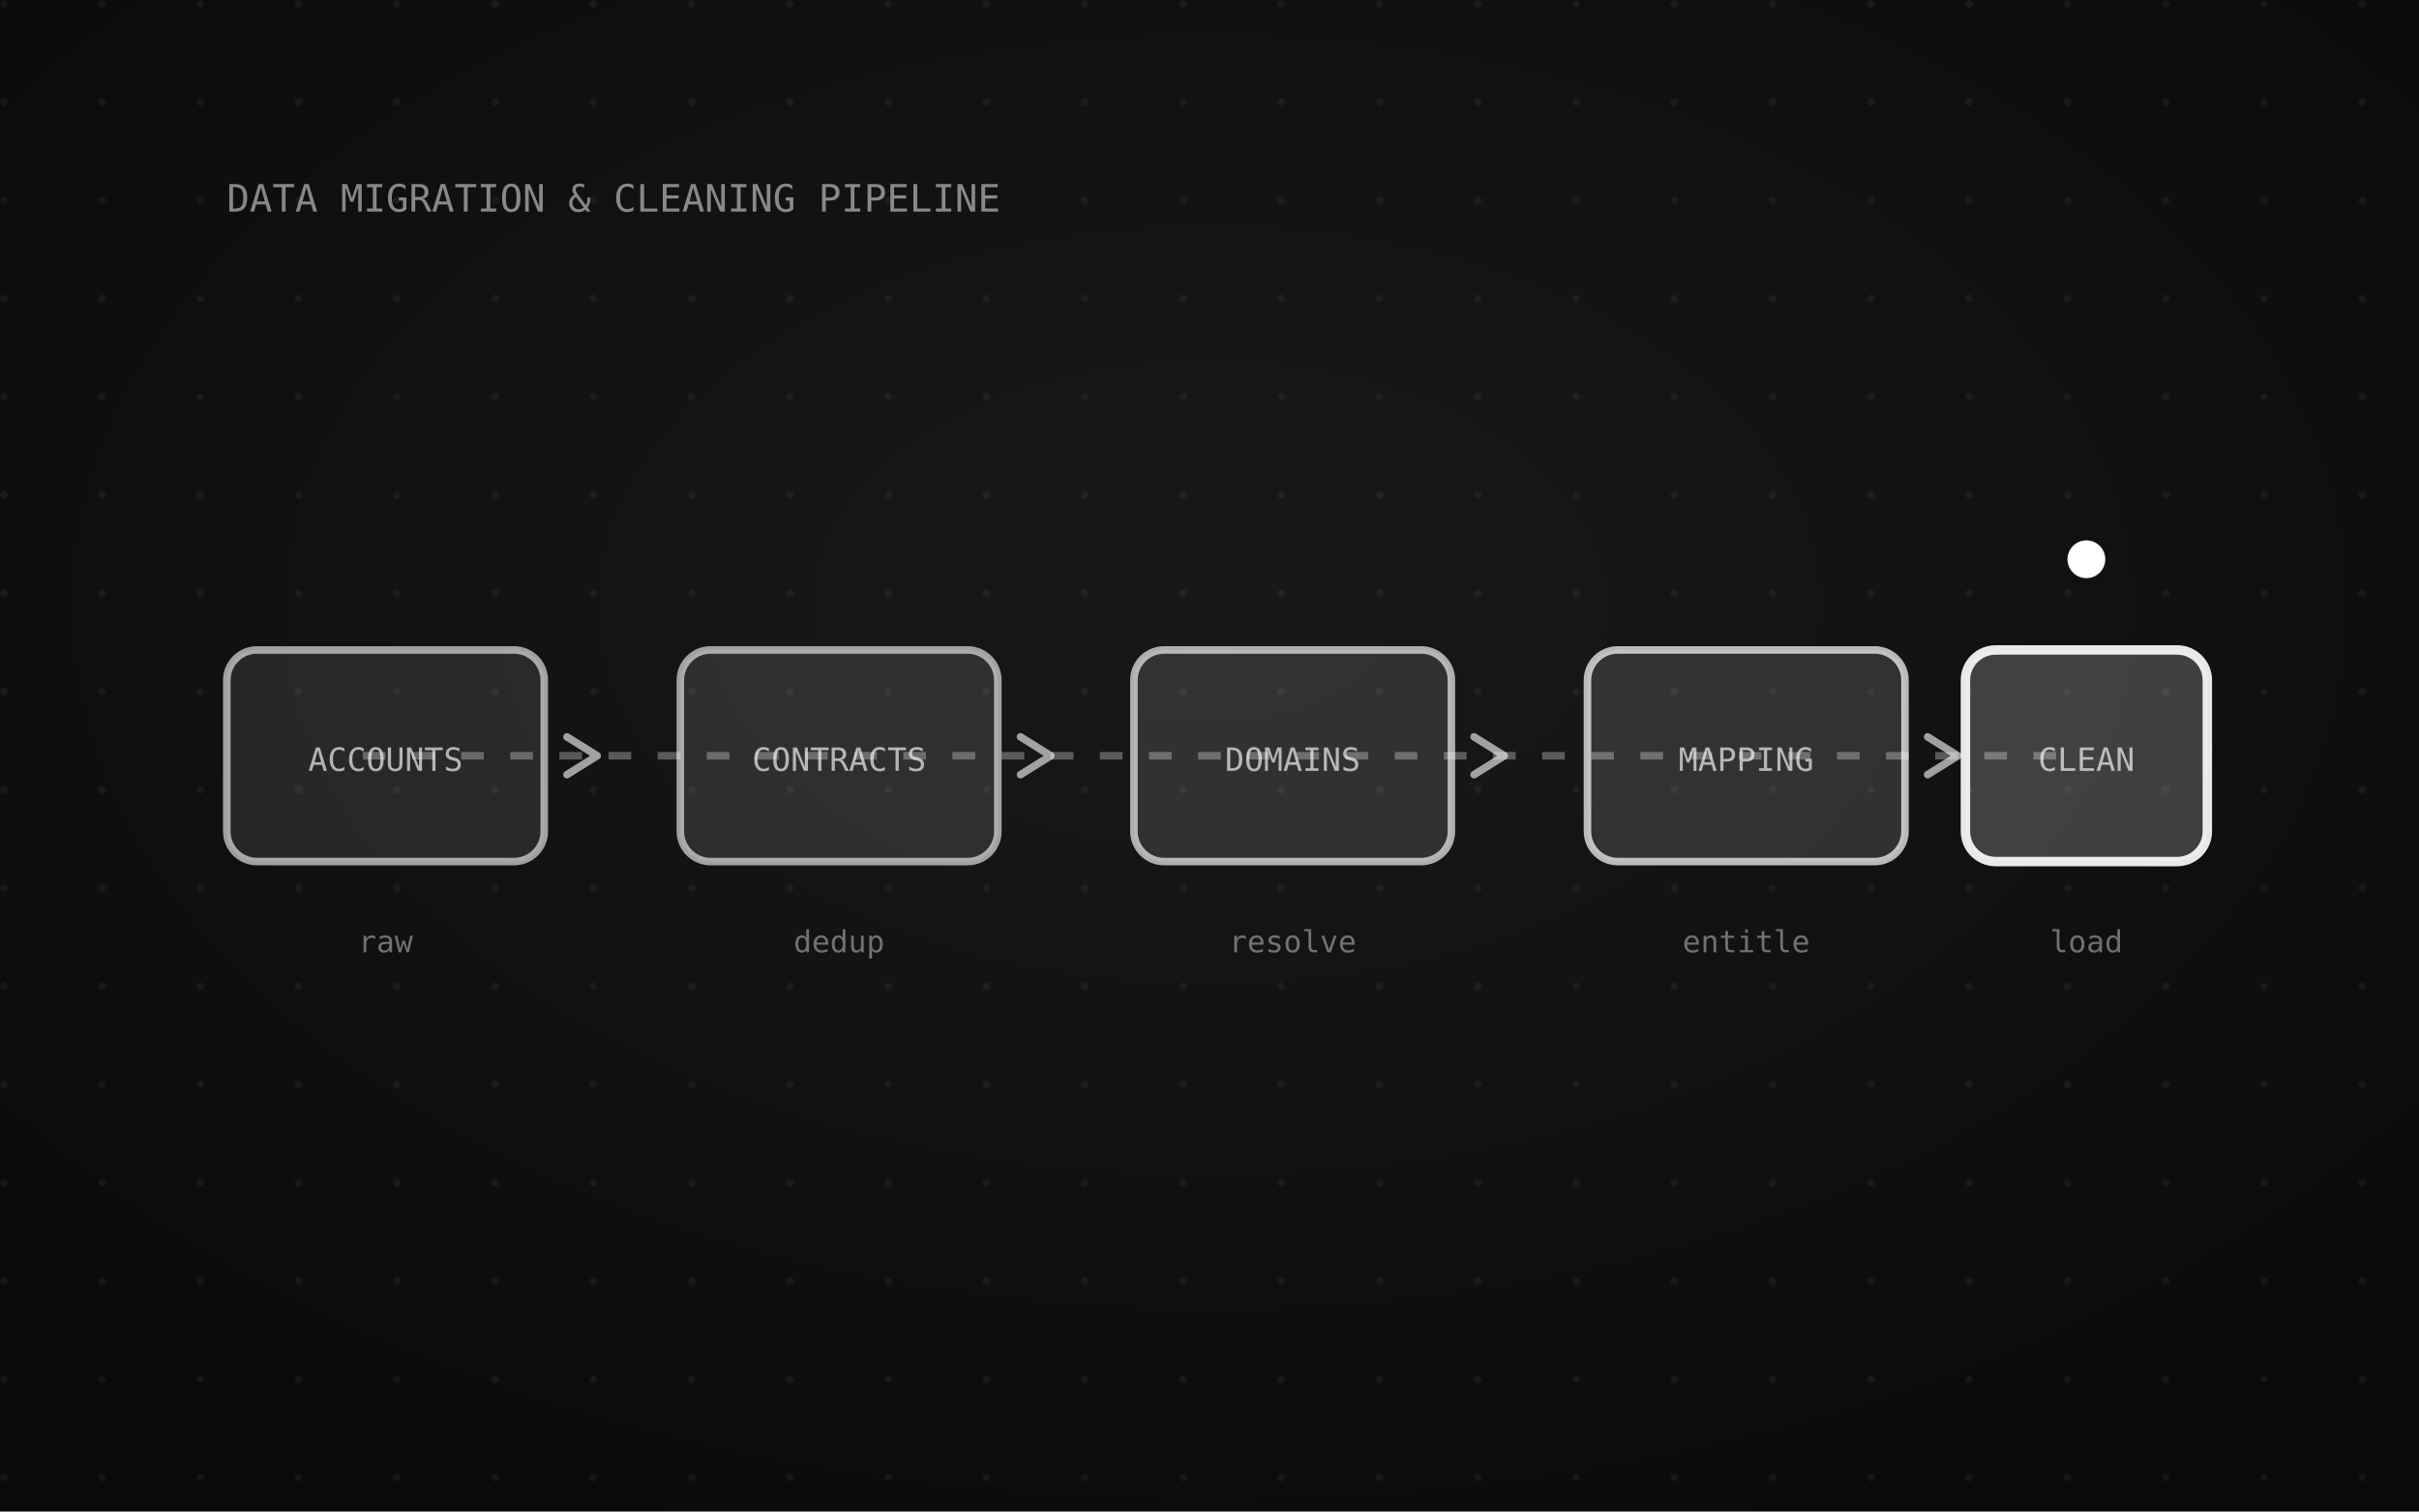
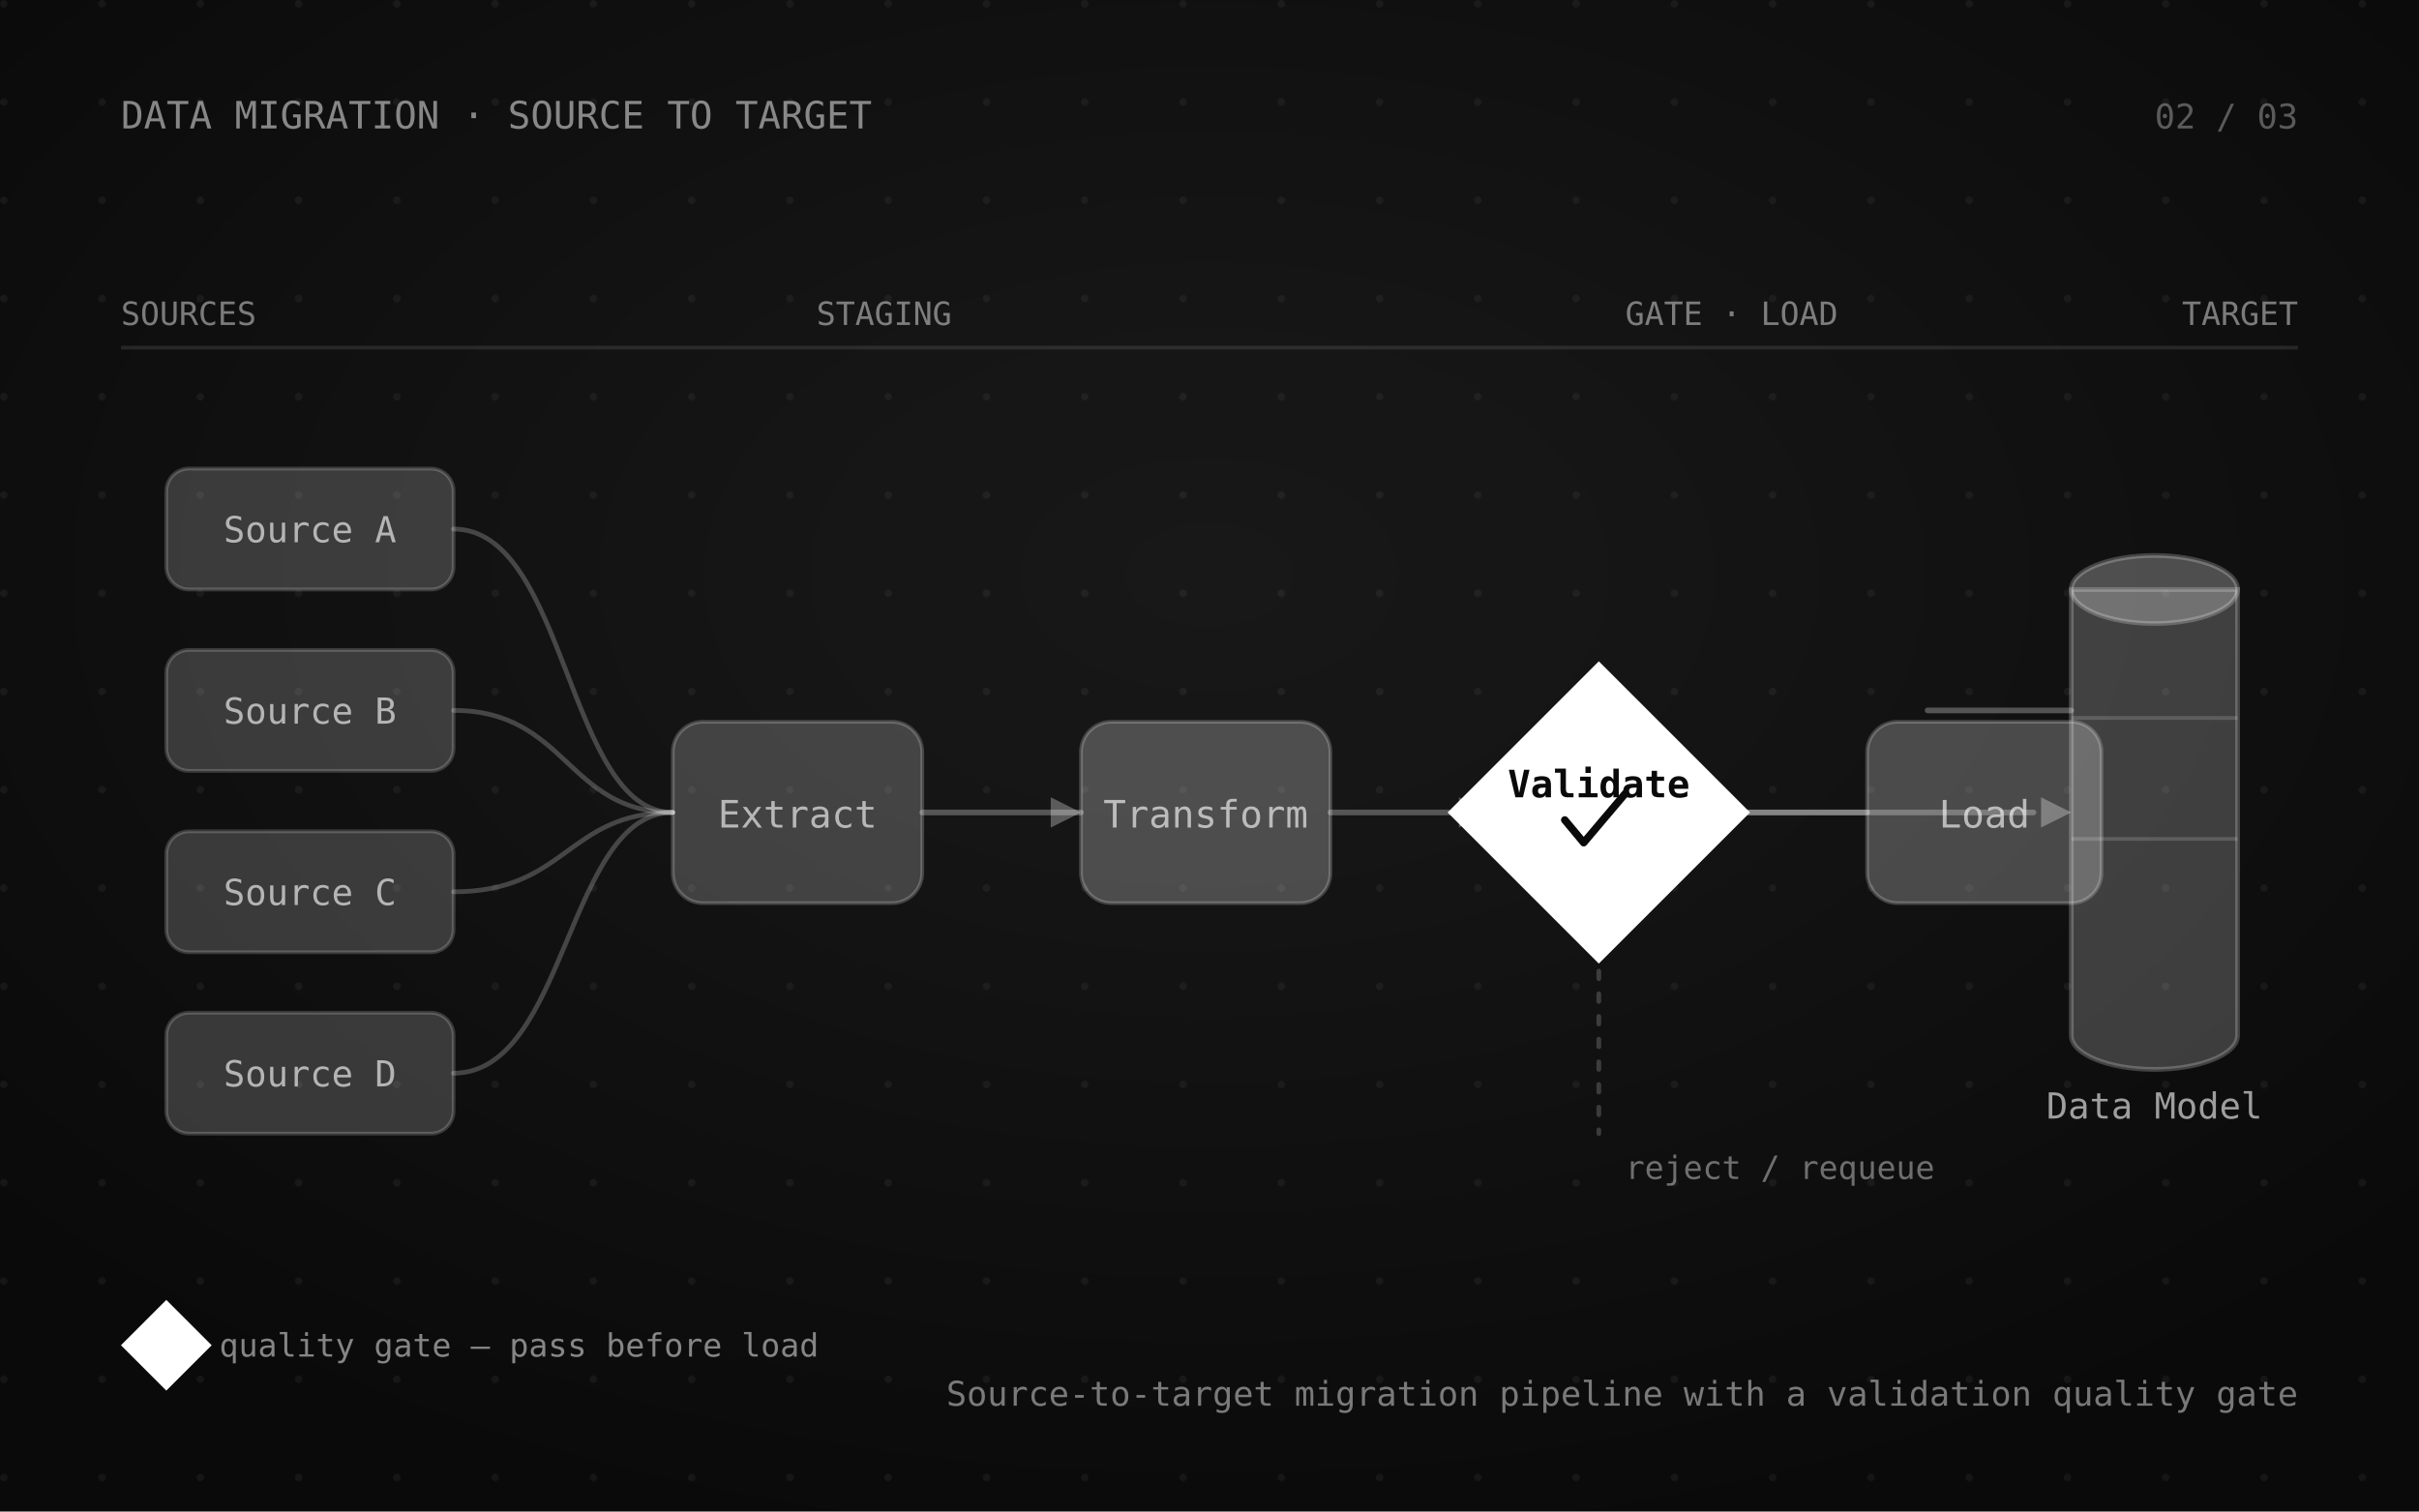
- <svg xmlns="http://www.w3.org/2000/svg" viewBox="0 0 640 400" role="img" aria-label="Multi-step data migration and cleaning pipeline">
+ <svg xmlns="http://www.w3.org/2000/svg" viewBox="0 0 640 400" role="img" aria-label="Data migration pipeline: four source systems flow through extract, transform, then a highlighted validation quality gate, into load and a target data model">
  <defs>
-     <pattern id="sp2" width="26" height="26" patternUnits="userSpaceOnUse">
+     <pattern id="g" width="26" height="26" patternUnits="userSpaceOnUse">
      <circle cx="1" cy="1" r="1" fill="#fff" fill-opacity="0.05" />
    </pattern>
-     <radialGradient id="sp2v" cx="50%" cy="40%" r="66%">
+     <radialGradient id="gv" cx="50%" cy="38%" r="66%">
      <stop offset="0%" stop-color="#fff" stop-opacity="0.06" />
      <stop offset="100%" stop-color="#fff" stop-opacity="0" />
    </radialGradient>
  </defs>
  <rect width="640" height="400" fill="#0a0a0a" />
-   <rect width="640" height="400" fill="url(#sp2)" />
-   <rect width="640" height="400" fill="url(#sp2v)" />
-   <text x="60" y="56" font-family="'JetBrains Mono',monospace" font-size="10" fill="#fff" fill-opacity="0.5">DATA MIGRATION &amp; CLEANING PIPELINE</text>
-   <path d="M96 200 H544" stroke="#fff" stroke-opacity="0.3" stroke-width="2" stroke-dasharray="6 7" />
+   <rect width="640" height="400" fill="url(#g)" />
+   <rect width="640" height="400" fill="url(#gv)" />
+   <text x="32" y="34" font-family="'JetBrains Mono',monospace" font-size="10" fill="#fff" fill-opacity="0.5">DATA MIGRATION · SOURCE TO TARGET</text>
+   <text x="608" y="34" text-anchor="end" font-family="'JetBrains Mono',monospace" font-size="9" fill="#fff" fill-opacity="0.32">02 / 03</text>
+   <line x1="32" y1="92" x2="608" y2="92" stroke="#fff" stroke-opacity="0.1" stroke-width="1" />
+   <text x="32" y="86" font-family="'JetBrains Mono',monospace" font-size="8.5" fill="#fff" fill-opacity="0.45">SOURCES</text>
+   <text x="216" y="86" font-family="'JetBrains Mono',monospace" font-size="8.5" fill="#fff" fill-opacity="0.45">STAGING</text>
+   <text x="430" y="86" font-family="'JetBrains Mono',monospace" font-size="8.5" fill="#fff" fill-opacity="0.45">GATE · LOAD</text>
+   <text x="608" y="86" text-anchor="end" font-family="'JetBrains Mono',monospace" font-size="8.5" fill="#fff" fill-opacity="0.45">TARGET</text>
+   <g fill="none" stroke="#fff" stroke-opacity="0.22" stroke-width="1.25" stroke-linecap="round">
+     <path d="M120 140 C150 140 150 215 178 215" />
+     <path d="M120 188 C150 188 150 215 178 215" />
+     <path d="M120 236 C150 236 150 215 178 215" />
+     <path d="M120 284 C150 284 150 215 178 215" />
+   </g>
+   <g fill="none" stroke="#fff" stroke-opacity="0.28" stroke-width="1.5" stroke-linecap="round">
+     <path d="M244 215 L286 215" />
+     <path d="M352 215 L394 215" />
+   </g>
+   <g fill="none" stroke="#fff" stroke-opacity="0.28" stroke-width="1.5" stroke-linecap="round">
+     <path d="M452 215 L494 215" />
+     <path d="M510 188 C540 188 540 188 548 188" />
+   </g>
+   <path d="M452 215 L538 215" fill="none" stroke="#fff" stroke-opacity="0.28" stroke-width="1.5" stroke-linecap="round" />
+   <path d="M423 245 C423 282 423 282 423 300" fill="none" stroke="#fff" stroke-opacity="0.18" stroke-width="1.25" stroke-linecap="round" stroke-dasharray="2 4" />
+   <text x="430" y="312" font-family="'JetBrains Mono',monospace" font-size="8.5" fill="#fff" fill-opacity="0.4">reject / requeue</text>
+   <g fill="#fff" fill-opacity="0.3">
+     <path d="M286 215 l-8 -4 v8 z" />
+     <path d="M394 215 l-8 -4 v8 z" />
+     <path d="M548 215 l-8 -4 v8 z" />
+   </g>
+   <g font-family="'JetBrains Mono',monospace" font-size="9.5" fill="#fff" fill-opacity="0.6">
+     <rect x="44" y="124" width="76" height="32" rx="6" fill="#fff" fill-opacity="0.18" stroke="#fff" stroke-opacity="0.18" />
+     <text x="82" y="143.5" text-anchor="middle" fill-opacity="0.62">Source A</text>
+     <rect x="44" y="172" width="76" height="32" rx="6" fill="#fff" fill-opacity="0.18" stroke="#fff" stroke-opacity="0.18" />
+     <text x="82" y="191.5" text-anchor="middle" fill-opacity="0.62">Source B</text>
+     <rect x="44" y="220" width="76" height="32" rx="6" fill="#fff" fill-opacity="0.18" stroke="#fff" stroke-opacity="0.18" />
+     <text x="82" y="239.5" text-anchor="middle" fill-opacity="0.62">Source C</text>
+     <rect x="44" y="268" width="76" height="32" rx="6" fill="#fff" fill-opacity="0.18" stroke="#fff" stroke-opacity="0.18" />
+     <text x="82" y="287.5" text-anchor="middle" fill-opacity="0.62">Source D</text>
+   </g>
+   <rect x="178" y="191" width="66" height="48" rx="8" fill="#fff" fill-opacity="0.2" stroke="#fff" stroke-opacity="0.2" />
+   <text x="211" y="219" text-anchor="middle" font-family="'JetBrains Mono',monospace" font-size="10" fill="#fff" fill-opacity="0.62">Extract</text>
+   <rect x="286" y="191" width="66" height="48" rx="8" fill="#fff" fill-opacity="0.24" stroke="#fff" stroke-opacity="0.2" />
+   <text x="319" y="219" text-anchor="middle" font-family="'JetBrains Mono',monospace" font-size="10" fill="#fff" fill-opacity="0.62">Transform</text>
+   <path d="M423 175 L463 215 L423 255 L383 215 Z" fill="#fff" />
+   <text x="423" y="211" text-anchor="middle" font-family="'JetBrains Mono',monospace" font-size="10" font-weight="bold" fill="#0a0a0a">Validate</text>
+   <path d="M414 217 l5 6 l11 -13" fill="none" stroke="#0a0a0a" stroke-width="2" stroke-linecap="round" stroke-linejoin="round" />
+   <rect x="494" y="191" width="62" height="48" rx="8" fill="#fff" fill-opacity="0.24" stroke="#fff" stroke-opacity="0.2" />
+   <text x="525" y="219" text-anchor="middle" font-family="'JetBrains Mono',monospace" font-size="10" fill="#fff" fill-opacity="0.62">Load</text>
  <g>
-     <rect x="60" y="172" width="84" height="56" rx="8" fill="#fff" fill-opacity="0.10" stroke="#fff" stroke-opacity="0.6" stroke-width="2" />
-     <rect x="180" y="172" width="84" height="56" rx="8" fill="#fff" fill-opacity="0.11" stroke="#fff" stroke-opacity="0.6" stroke-width="2" />
-     <rect x="300" y="172" width="84" height="56" rx="8" fill="#fff" fill-opacity="0.12" stroke="#fff" stroke-opacity="0.65" stroke-width="2" />
-     <rect x="420" y="172" width="84" height="56" rx="8" fill="#fff" fill-opacity="0.13" stroke="#fff" stroke-opacity="0.7" stroke-width="2" />
-     <rect x="520" y="172" width="64" height="56" rx="8" fill="#fff" fill-opacity="0.20" stroke="#fff" stroke-opacity="0.9" stroke-width="2.5" />
+     <path d="M548 156 h44 v118 a22 9 0 0 1 -44 0 z" fill="#fff" fill-opacity="0.2" stroke="#fff" stroke-opacity="0.22" stroke-width="1.25" />
+     <ellipse cx="570" cy="156" rx="22" ry="9" fill="#fff" fill-opacity="0.26" stroke="#fff" stroke-opacity="0.22" stroke-width="1.25" />
+     <line x1="548" y1="190" x2="592" y2="190" stroke="#fff" stroke-opacity="0.16" stroke-width="1" />
+     <line x1="548" y1="222" x2="592" y2="222" stroke="#fff" stroke-opacity="0.16" stroke-width="1" />
  </g>
-   <g stroke="#fff" stroke-opacity="0.6" stroke-width="2" fill="none" stroke-linecap="round" stroke-linejoin="round">
-     <path d="M150 200 l-8 -5 m8 5 l-8 5" transform="translate(8,0)" />
-     <path d="M270 200 l-8 -5 m8 5 l-8 5" transform="translate(8,0)" />
-     <path d="M390 200 l-8 -5 m8 5 l-8 5" transform="translate(8,0)" />
-     <path d="M510 200 l-8 -5 m8 5 l-8 5" transform="translate(8,0)" />
-   </g>
-   <g font-family="'JetBrains Mono',monospace" font-size="8.5" fill="#fff" fill-opacity="0.65" text-anchor="middle">
-     <text x="102" y="204">ACCOUNTS</text>
-     <text x="222" y="204">CONTRACTS</text>
-     <text x="342" y="204">DOMAINS</text>
-     <text x="462" y="204">MAPPING</text>
-     <text x="552" y="204">CLEAN</text>
-   </g>
-   <g font-family="'JetBrains Mono',monospace" font-size="8" fill="#fff" fill-opacity="0.4" text-anchor="middle">
-     <text x="102" y="252">raw</text>
-     <text x="222" y="252">dedup</text>
-     <text x="342" y="252">resolve</text>
-     <text x="462" y="252">entitle</text>
-     <text x="552" y="252">load</text>
-   </g>
-   <g fill="#fff">
-     <circle cx="552" cy="148" r="5" />
-   </g>
+   <text x="570" y="296" text-anchor="middle" font-family="'JetBrains Mono',monospace" font-size="9.5" fill="#fff" fill-opacity="0.6">Data Model</text>
+   <path d="M36 344 L48 356 L36 368 L24 356 Z" fill="#fff" transform="translate(8 0)" />
+   <text x="58" y="359" font-family="'JetBrains Mono',monospace" font-size="8.5" fill="#fff" fill-opacity="0.5">quality gate — pass before load</text>
+   <text x="608" y="372" text-anchor="end" font-family="'JetBrains Mono',monospace" font-size="9" fill="#fff" fill-opacity="0.45">Source-to-target migration pipeline with a validation quality gate</text>
</svg>
